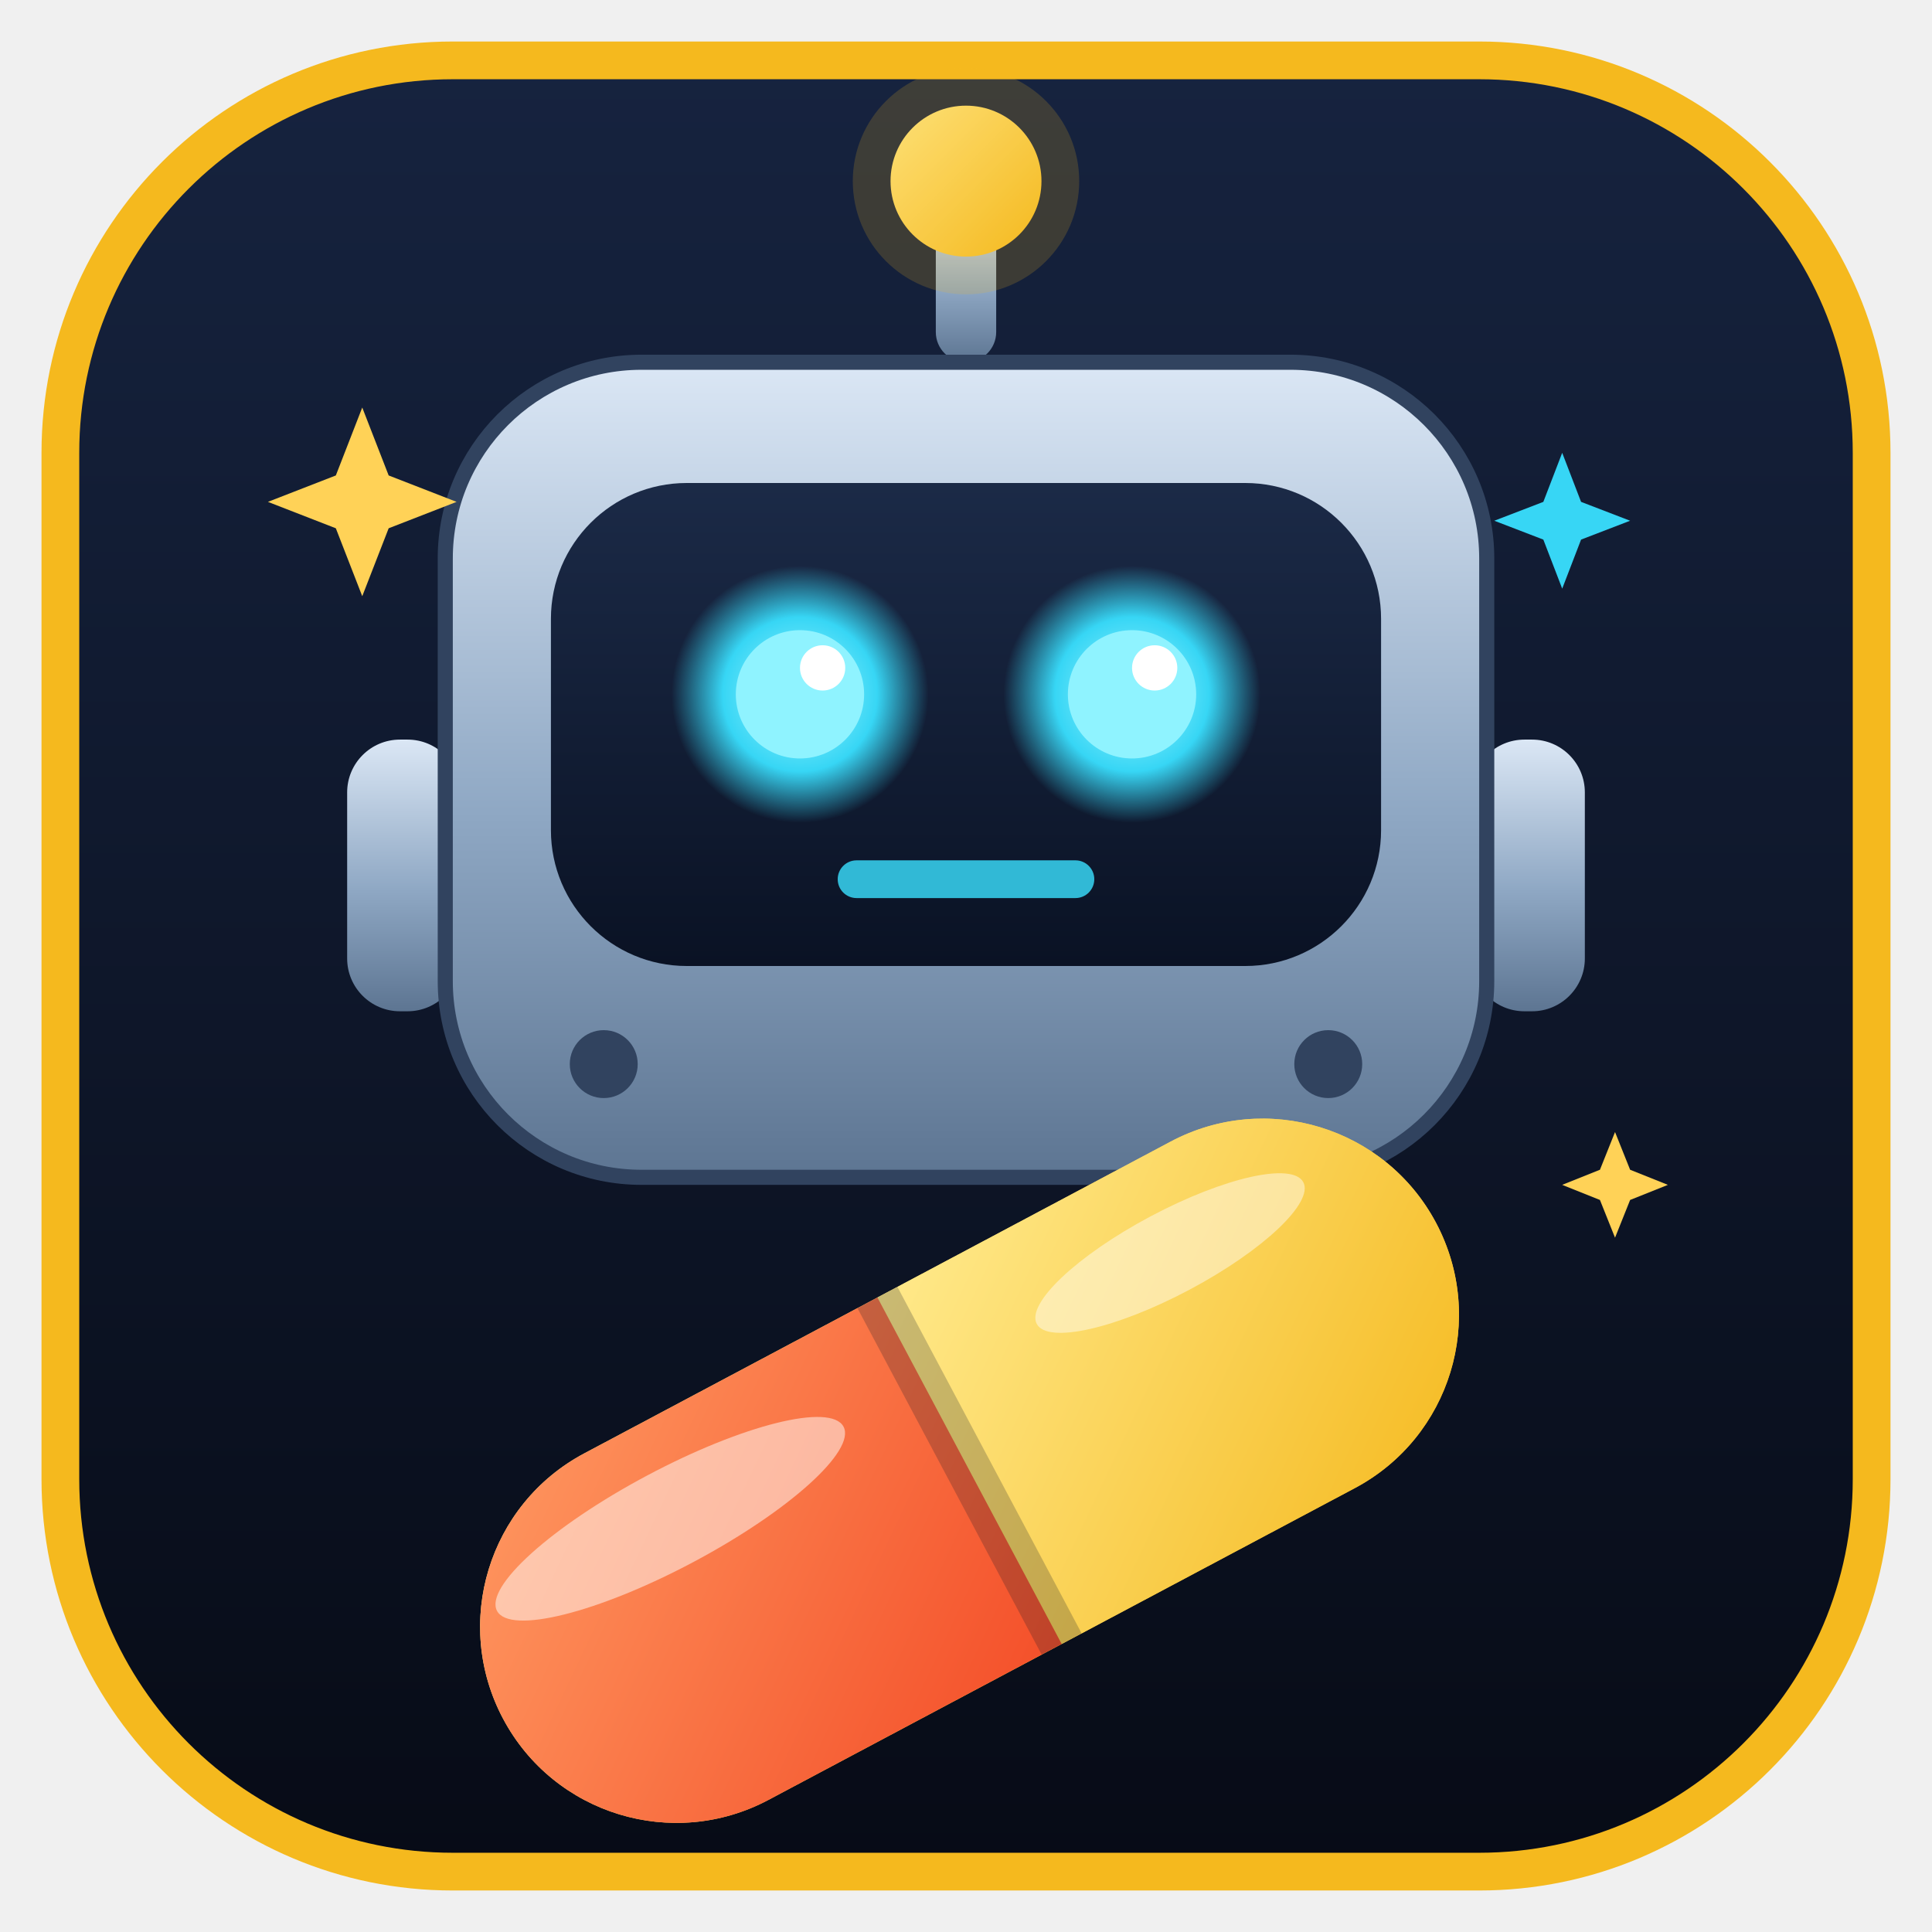
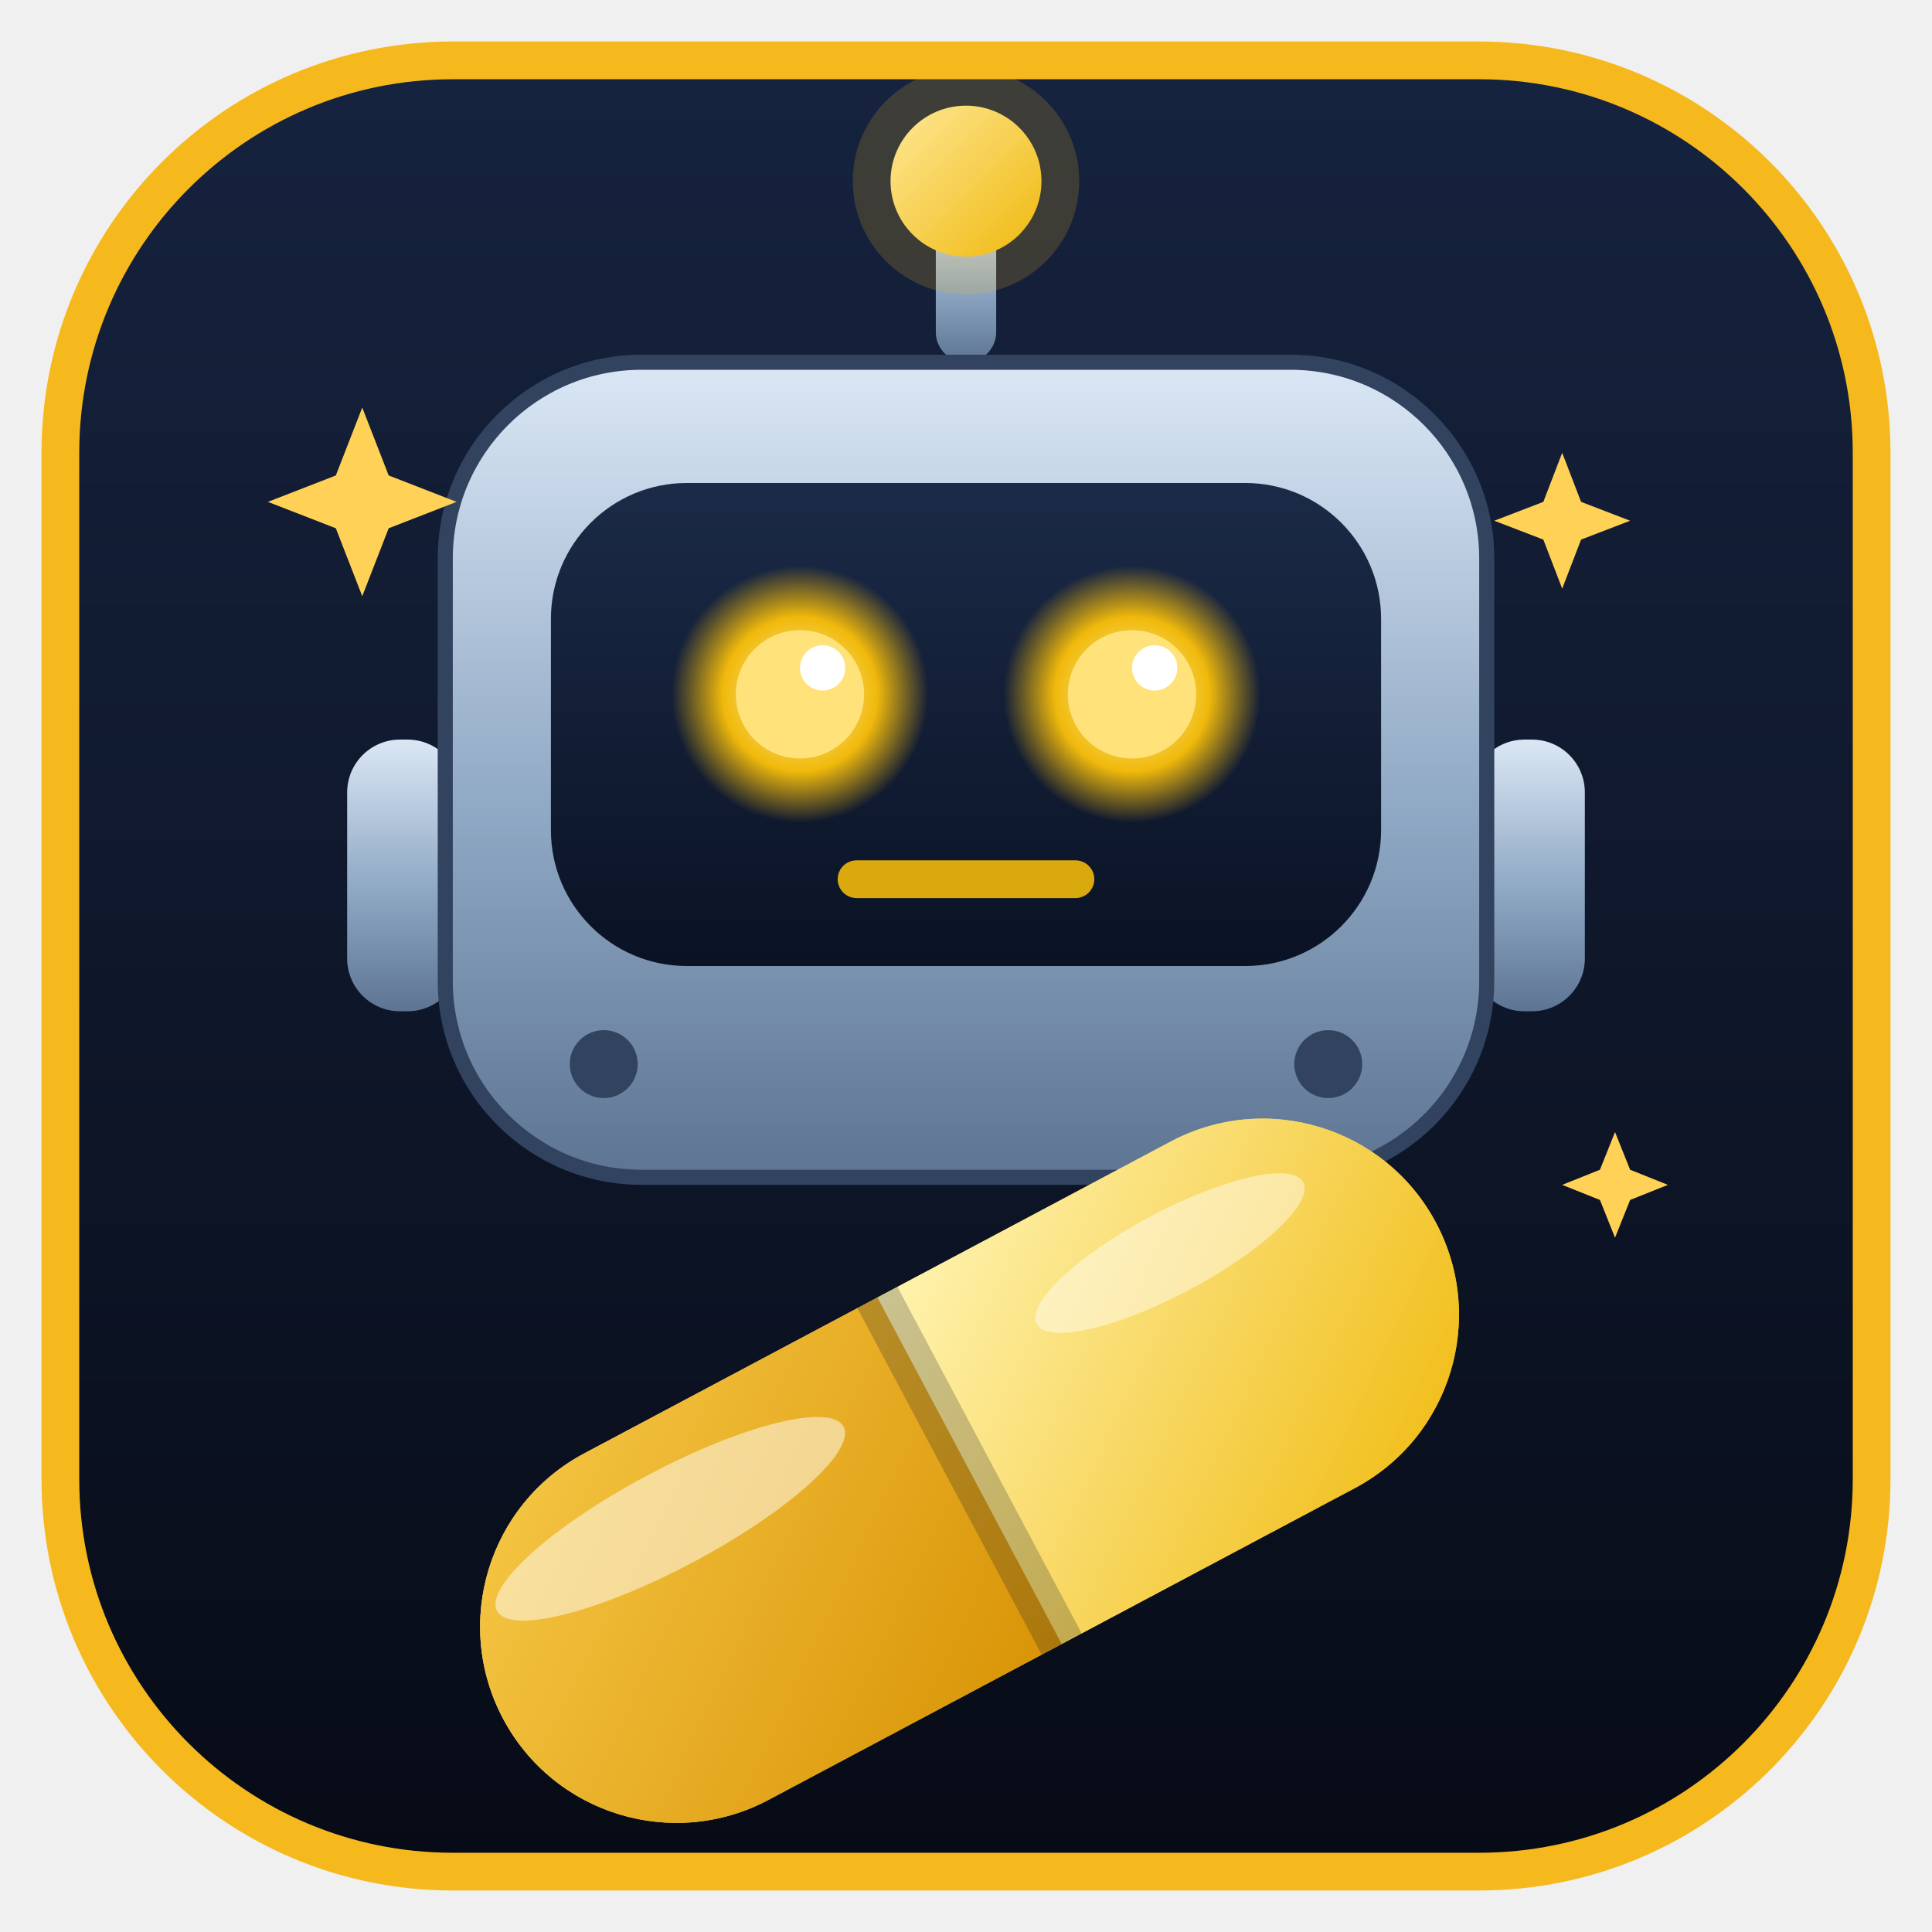
<svg xmlns="http://www.w3.org/2000/svg" viewBox="0 0 512 512">
  <defs>
    <linearGradient id="bg" x1="0" y1="0" x2="0" y2="1">
      <stop offset="0" stop-color="#16233f" />
      <stop offset="1" stop-color="#070b16" />
    </linearGradient>
    <linearGradient id="steel" x1="0" y1="0" x2="0" y2="1">
      <stop offset="0" stop-color="#dbe7f5" />
      <stop offset="0.55" stop-color="#8fa8c4" />
      <stop offset="1" stop-color="#5d7592" />
    </linearGradient>
    <linearGradient id="face" x1="0" y1="0" x2="0" y2="1">
      <stop offset="0" stop-color="#1b2a47" />
      <stop offset="1" stop-color="#0a1224" />
    </linearGradient>
    <linearGradient id="capA" x1="0" y1="0" x2="1" y2="1">
-       <stop offset="0" stop-color="#ff9a62" />
-       <stop offset="1" stop-color="#f4502a" />
+       <stop offset="0" stop-color="#f7c948" />
+       <stop offset="1" stop-color="#d99406" />
    </linearGradient>
    <linearGradient id="capB" x1="0" y1="0" x2="1" y2="1">
-       <stop offset="0" stop-color="#ffe98a" />
-       <stop offset="1" stop-color="#f5b91e" />
+       <stop offset="0" stop-color="#fff3b0" />
+       <stop offset="1" stop-color="#f0b90b" />
    </linearGradient>
    <radialGradient id="eyeGlow" cx="0.5" cy="0.5" r="0.5">
-       <stop offset="0" stop-color="#a5f7ff" />
-       <stop offset="0.6" stop-color="#37d6f5" />
-       <stop offset="1" stop-color="#37d6f5" stop-opacity="0" />
+       <stop offset="0" stop-color="#fff3b0" />
+       <stop offset="0.6" stop-color="#f0b90b" />
+       <stop offset="1" stop-color="#f0b90b" stop-opacity="0" />
    </radialGradient>
  </defs>
  <rect x="16" y="16" width="480" height="480" rx="104" fill="url(#bg)" />
  <rect x="16" y="16" width="480" height="480" rx="104" fill="none" stroke="#f5b91e" stroke-width="10" />
  <rect x="248" y="52" width="16" height="44" rx="8" fill="url(#steel)" />
  <circle cx="256" cy="48" r="20" fill="url(#capB)" />
  <circle cx="256" cy="48" r="30" fill="#f5b91e" opacity="0.18" />
  <rect x="92" y="196" width="30" height="72" rx="14" fill="url(#steel)" />
  <rect x="390" y="196" width="30" height="72" rx="14" fill="url(#steel)" />
  <rect x="118" y="96" width="276" height="216" rx="52" fill="url(#steel)" />
  <rect x="118" y="96" width="276" height="216" rx="52" fill="none" stroke="#31435f" stroke-width="4" />
  <rect x="146" y="128" width="220" height="128" rx="36" fill="url(#face)" />
  <circle cx="212" cy="184" r="34" fill="url(#eyeGlow)" />
  <circle cx="300" cy="184" r="34" fill="url(#eyeGlow)" />
-   <circle cx="212" cy="184" r="17" fill="#8ff3ff" />
-   <circle cx="300" cy="184" r="17" fill="#8ff3ff" />
+   <circle cx="212" cy="184" r="17" fill="#ffe27a" />
+   <circle cx="300" cy="184" r="17" fill="#ffe27a" />
  <circle cx="218" cy="177" r="6" fill="#ffffff" />
  <circle cx="306" cy="177" r="6" fill="#ffffff" />
-   <rect x="222" y="228" width="68" height="10" rx="5" fill="#37d6f5" opacity="0.85" />
+   <rect x="222" y="228" width="68" height="10" rx="5" fill="#f0b90b" opacity="0.9" />
  <circle cx="160" cy="282" r="9" fill="#31435f" />
  <circle cx="352" cy="282" r="9" fill="#31435f" />
  <g transform="rotate(-28 256 388)">
    <rect x="116" y="338" width="280" height="104" rx="52" fill="url(#capB)" />
    <path d="M256 338 h88 a52 52 0 0 1 0 104 h-88 z" fill="url(#capB)" />
    <path d="M116 390 a52 52 0 0 1 52-52 h88 v104 h-88 a52 52 0 0 1-52-52 z" fill="url(#capA)" />
    <rect x="250" y="338" width="12" height="104" fill="#0a1224" opacity="0.22" />
    <ellipse cx="180" cy="364" rx="52" ry="13" fill="#ffffff" opacity="0.5" />
    <ellipse cx="330" cy="364" rx="40" ry="11" fill="#ffffff" opacity="0.45" />
  </g>
  <path d="M96 108 l7 18 18 7 -18 7 -7 18 -7-18 -18-7 18-7 z" fill="#ffd257" />
-   <path d="M414 120 l5 13 13 5 -13 5 -5 13 -5-13 -13-5 13-5 z" fill="#37d6f5" />
+   <path d="M414 120 l5 13 13 5 -13 5 -5 13 -5-13 -13-5 13-5 z" fill="#ffd257" />
  <path d="M428 300 l4 10 10 4 -10 4 -4 10 -4-10 -10-4 10-4 z" fill="#ffd257" />
</svg>
